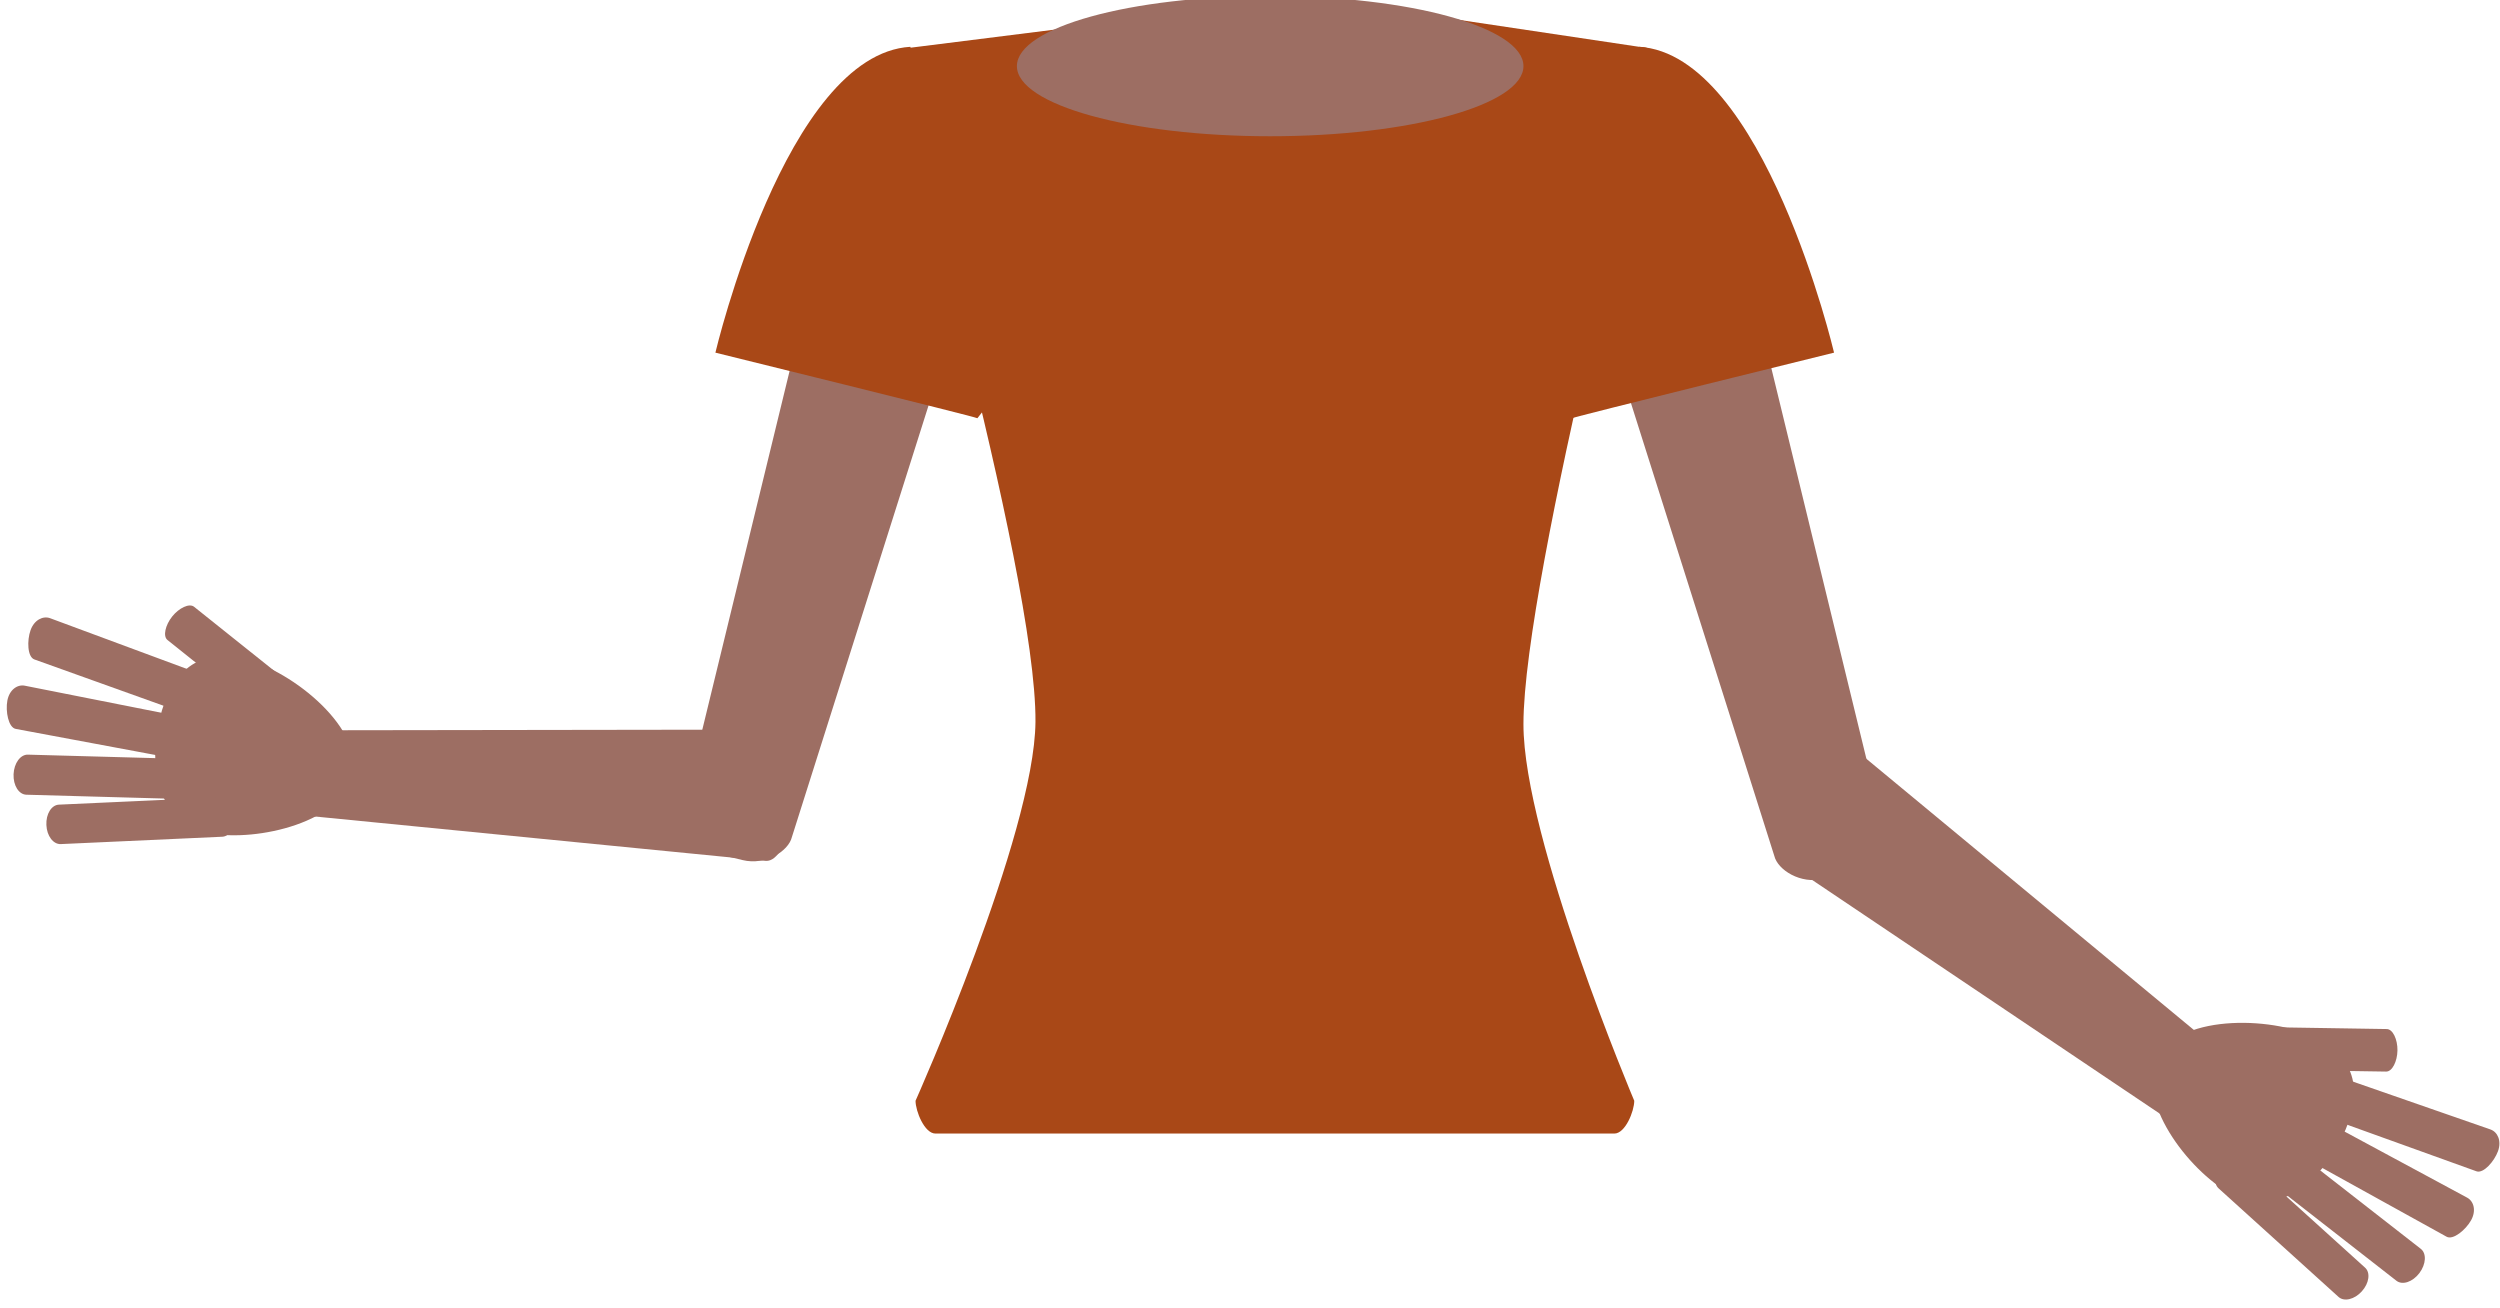
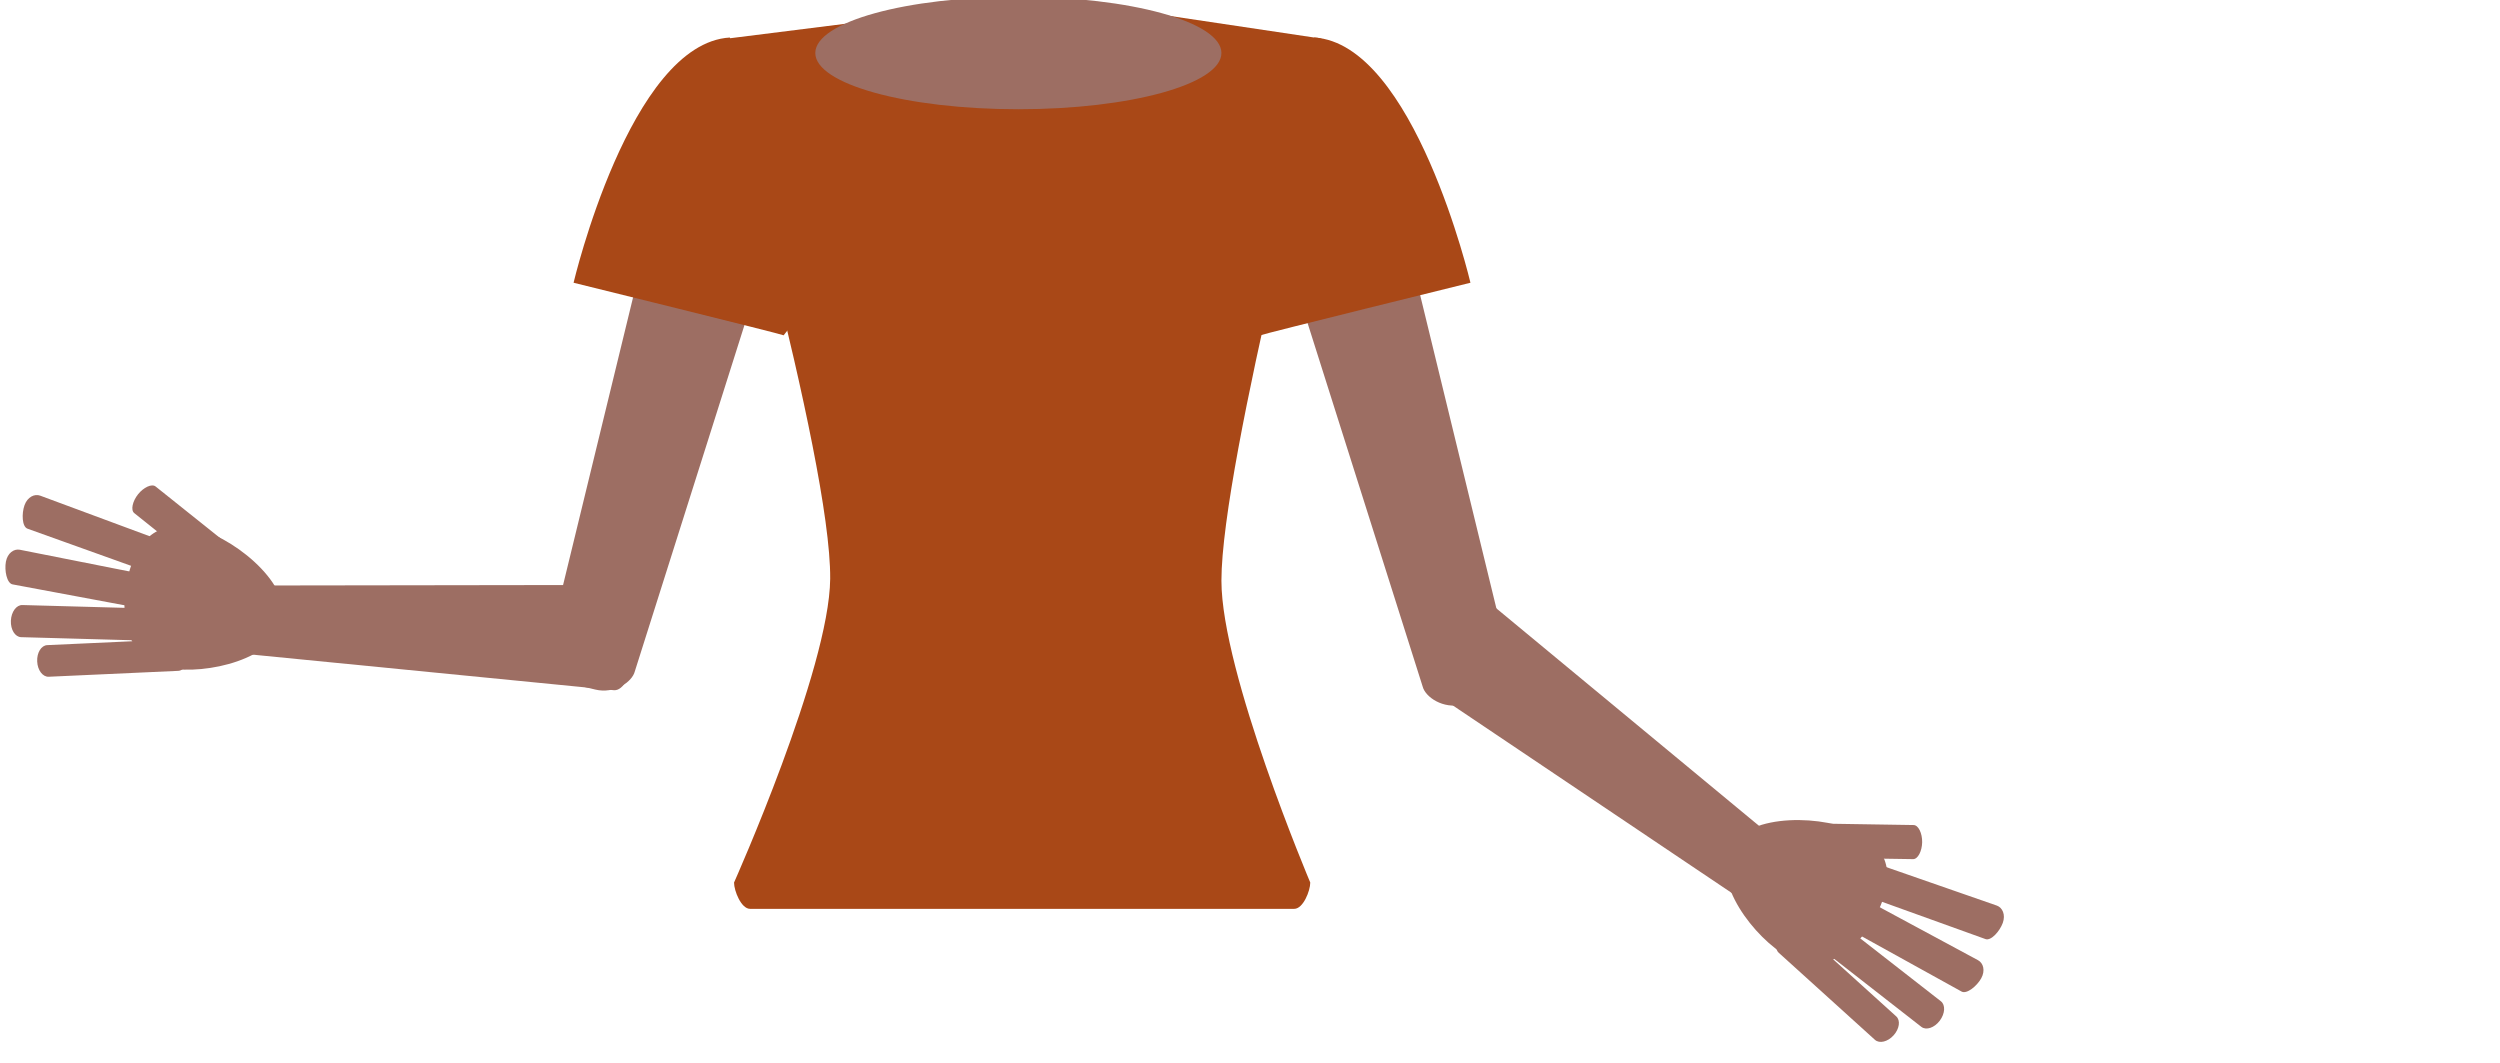
- <svg xmlns="http://www.w3.org/2000/svg" version="1.1" id="Layer_1" x="0px" y="0px" width="160.35px" height="83.854px" viewBox="0 0 160.35 83.854" enable-background="new 0 0 160.35 83.854" xml:space="preserve">
-   <path fill="#9D6E63" d="M50.791,53.693c-0.216,0.896-1.678,1.836-3.165,1.472l-1.795-0.436c-1.489-0.362-2.264-1.846-2.047-2.742  l9.072-37.281c0.218-0.894,1.467-1.359,2.956-0.997l1.796,0.438c1.488,0.362,4.58,3.34,4.364,4.233L50.791,53.693z" />
-   <path fill="#9D6E63" d="M19.222,52.274c-0.741-0.057-2.079-0.82-1.962-2.347l0.137-1.842c0.117-1.529,2.283-1.299,3.024-1.245  l29.629-0.044c0.742,0.056,0.883,2.286,0.768,3.812l-0.142,1.846c-0.114,1.526-0.816,2.819-1.558,2.763L19.222,52.274z" />
+ <svg version="1.1" id="Layer_1" x="0px" y="0px" width="200px" height="85px" viewbox="0 0 160.35 83.854" enable-background="new 0 0 160.35 83.854">
+   <path fill="#9D6E63" d="M50.791,53.693c-0.216,0.896-1.678,1.836-3.165,1.472l-1.795-0.436c-1.489-0.362-2.264-1.846-2.047-2.742l9.072-37.281c0.218-0.894,1.467-1.359,2.956-0.997l1.796,0.438c1.488,0.362,4.58,3.34,4.364,4.233L50.791,53.693z" />
+   <path fill="#9D6E63" d="M19.222,52.274c-0.741-0.057-2.079-0.82-1.962-2.347l0.137-1.842c0.117-1.529,2.283-1.299,3.024-1.245l29.629-0.044c0.742,0.056,0.883,2.286,0.768,3.812l-0.142,1.846c-0.114,1.526-0.816,2.819-1.558,2.763L19.222,52.274z" />
  <g>
-     <path fill="#9D6E63" d="M13.463,53.446c3.053,0.568,8.607-0.73,9.187-3.833c0.58-3.104-4.261-6.856-7.317-7.427   c-3.054-0.571-4.63,1.376-5.21,4.48C9.543,49.77,10.407,52.875,13.463,53.446z" />
-     <path fill="#9D6E63" d="M11.208,48.656c0.472,0.086,1.031-0.806,1.16-1.5l0,0c0.131-0.693-0.11-1.067-0.58-1.154L1.583,43.979   c-0.469-0.09-0.981,0.263-1.111,0.956l0,0c-0.129,0.693,0.069,1.731,0.538,1.817L11.208,48.656z" />
-     <path fill="#9D6E63" d="M11.971,45.797c0.451,0.16,1.147-0.633,1.385-1.297l0,0c0.237-0.666,0.059-1.075-0.392-1.233L3.21,39.65   c-0.45-0.162-1.011,0.105-1.249,0.767l0,0c-0.237,0.664-0.206,1.721,0.243,1.879L11.971,45.797z" />
-     <path fill="#9D6E63" d="M12.121,51.263c0.482,0.014,0.894-0.543,0.922-1.26l0,0c0.03-0.719-0.334-1.299-0.817-1.314L1.793,48.403   c-0.481-0.016-0.892,0.541-0.923,1.258l0,0c-0.027,0.719,0.337,1.295,0.817,1.312L12.121,51.263z" />
-     <path fill="#9D6E63" d="M14.257,53.668c0.479-0.021,0.84-0.598,0.808-1.303l0,0c-0.033-0.705-0.444-1.25-0.922-1.227L3.779,51.61   c-0.475,0.02-0.837,0.598-0.804,1.305l0,0c0.029,0.705,0.443,1.244,0.92,1.225L14.257,53.668z" />
-     <path fill="#9D6E63" d="M17.361,46.342c0.306,0.246,0.964-0.076,1.405-0.627l0,0c0.439-0.549,0.605-1.264,0.301-1.507l-6.619-5.289   c-0.304-0.245-0.964,0.072-1.404,0.623l0,0c-0.44,0.553-0.606,1.266-0.302,1.507L17.361,46.342z" />
+     <path fill="#9D6E63" d="M13.463,53.446c3.053,0.568,8.607-0.73,9.187-3.833c0.58-3.104-4.261-6.856-7.317-7.427c-3.054-0.571-4.63,1.376-5.21,4.48C9.543,49.77,10.407,52.875,13.463,53.446z" />
+     <path fill="#9D6E63" d="M11.208,48.656c0.472,0.086,1.031-0.806,1.16-1.5l0,0c0.131-0.693-0.11-1.067-0.58-1.154L1.583,43.979c-0.469-0.09-0.981,0.263-1.111,0.956l0,0c-0.129,0.693,0.069,1.731,0.538,1.817L11.208,48.656z" />
+     <path fill="#9D6E63" d="M11.971,45.797c0.451,0.16,1.147-0.633,1.385-1.297l0,0c0.237-0.666,0.059-1.075-0.392-1.233L3.21,39.65c-0.45-0.162-1.011,0.105-1.249,0.767l0,0c-0.237,0.664-0.206,1.721,0.243,1.879L11.971,45.797z" />
+     <path fill="#9D6E63" d="M12.121,51.263c0.482,0.014,0.894-0.543,0.922-1.26l0,0c0.03-0.719-0.334-1.299-0.817-1.314L1.793,48.403c-0.481-0.016-0.892,0.541-0.923,1.258l0,0c-0.027,0.719,0.337,1.295,0.817,1.312L12.121,51.263z" />
+     <path fill="#9D6E63" d="M14.257,53.668c0.479-0.021,0.84-0.598,0.808-1.303l0,0c-0.033-0.705-0.444-1.25-0.922-1.227L3.779,51.61c-0.475,0.02-0.837,0.598-0.804,1.305l0,0c0.029,0.705,0.443,1.244,0.92,1.225L14.257,53.668z" />
+     <path fill="#9D6E63" d="M17.361,46.342c0.306,0.246,0.964-0.076,1.405-0.627l0,0c0.439-0.549,0.605-1.264,0.301-1.507l-6.619-5.289c-0.304-0.245-0.964,0.072-1.404,0.623l0,0c-0.44,0.553-0.606,1.266-0.302,1.507L17.361,46.342z" />
  </g>
-   <path fill="#9D6E63" d="M113.804,54.897c0.216,0.894,1.678,1.836,3.164,1.472l1.796-0.437c1.489-0.364,2.264-1.846,2.046-2.744  l-9.071-37.28c-0.218-0.894-1.468-1.359-2.956-0.997l-1.796,0.44c-1.487,0.36-4.581,3.337-4.363,4.233L113.804,54.897z" />
-   <path fill="#9D6E63" d="M139.364,71.992c0.607,0.426,2.122,0.689,3.006-0.563l1.066-1.509c0.883-1.25-0.934-2.454-1.541-2.882  l-22.822-18.895c-0.605-0.428-2.134,1.2-3.019,2.45l-1.064,1.513c-0.883,1.252-1.164,2.695-0.557,3.125L139.364,71.992z" />
+   <path fill="#9D6E63" d="M113.804,54.897c0.216,0.894,1.678,1.836,3.164,1.472l1.796-0.437c1.489-0.364,2.264-1.846,2.046-2.744l-9.071-37.28c-0.218-0.894-1.468-1.359-2.956-0.997l-1.796,0.44c-1.487,0.36-4.581,3.337-4.363,4.233L113.804,54.897z" />
+   <path fill="#9D6E63" d="M139.364,71.992c0.607,0.426,2.122,0.689,3.006-0.563l1.066-1.509c0.883-1.25-0.934-2.454-1.541-2.882l-22.822-18.895c-0.605-0.428-2.134,1.2-3.019,2.45l-1.064,1.513c-0.883,1.252-1.164,2.695-0.557,3.125L139.364,71.992z" />
  <g>
-     <path fill="#9D6E63" d="M143.06,76.561c-2.719-1.505-6.177-6.039-4.646-8.804c1.529-2.763,7.649-2.574,10.37-1.069   c2.718,1.503,2.696,4.008,1.168,6.771C148.421,76.22,145.778,78.065,143.06,76.561z" />
-     <path fill="#9D6E63" d="M147.846,74.301c-0.419-0.231-0.28-1.277,0.061-1.895l0,0c0.341-0.621,0.764-0.753,1.182-0.522l9.16,4.937   c0.418,0.23,0.589,0.826,0.249,1.443l0,0c-0.343,0.619-1.156,1.291-1.572,1.06L147.846,74.301z" />
-     <path fill="#9D6E63" d="M149.077,71.61c-0.45-0.164-0.479-1.219-0.242-1.881l0,0c0.24-0.666,0.637-0.867,1.087-0.701l9.826,3.419   c0.448,0.162,0.713,0.722,0.475,1.386l0,0c-0.241,0.662-0.937,1.457-1.385,1.293L149.077,71.61z" />
-     <path fill="#9D6E63" d="M145.482,75.731c-0.382-0.294-0.344-0.989,0.09-1.558l0,0c0.436-0.572,1.085-0.789,1.467-0.491l8.229,6.417   c0.381,0.296,0.343,0.985-0.09,1.56l0,0c-0.436,0.571-1.083,0.783-1.465,0.493L145.482,75.731z" />
-     <path fill="#9D6E63" d="M142.303,76.224c-0.355-0.321-0.266-0.995,0.208-1.517l0,0c0.474-0.524,1.135-0.68,1.491-0.358l7.694,6.959   c0.355,0.319,0.265,0.995-0.209,1.519l0,0c-0.471,0.524-1.134,0.678-1.49,0.36L142.303,76.224z" />
-     <path fill="#9D6E63" d="M144.573,68.6c-0.391-0.006-0.695-0.67-0.684-1.377l0,0c0.012-0.705,0.336-1.359,0.726-1.354l8.472,0.134   c0.391,0.004,0.697,0.67,0.686,1.373l0,0c-0.012,0.707-0.338,1.363-0.727,1.355L144.573,68.6z" />
+     <path fill="#9D6E63" d="M143.06,76.561c-2.719-1.505-6.177-6.039-4.646-8.804c1.529-2.763,7.649-2.574,10.37-1.069c2.718,1.503,2.696,4.008,1.168,6.771C148.421,76.22,145.778,78.065,143.06,76.561z" />
+     <path fill="#9D6E63" d="M147.846,74.301c-0.419-0.231-0.28-1.277,0.061-1.895l0,0c0.341-0.621,0.764-0.753,1.182-0.522l9.16,4.937c0.418,0.23,0.589,0.826,0.249,1.443l0,0c-0.343,0.619-1.156,1.291-1.572,1.06L147.846,74.301z" />
+     <path fill="#9D6E63" d="M149.077,71.61c-0.45-0.164-0.479-1.219-0.242-1.881l0,0c0.24-0.666,0.637-0.867,1.087-0.701l9.826,3.419c0.448,0.162,0.713,0.722,0.475,1.386l0,0c-0.241,0.662-0.937,1.457-1.385,1.293L149.077,71.61z" />
+     <path fill="#9D6E63" d="M145.482,75.731c-0.382-0.294-0.344-0.989,0.09-1.558l0,0c0.436-0.572,1.085-0.789,1.467-0.491l8.229,6.417c0.381,0.296,0.343,0.985-0.09,1.56l0,0c-0.436,0.571-1.083,0.783-1.465,0.493L145.482,75.731z" />
+     <path fill="#9D6E63" d="M142.303,76.224c-0.355-0.321-0.266-0.995,0.208-1.517l0,0c0.474-0.524,1.135-0.68,1.491-0.358l7.694,6.959c0.355,0.319,0.265,0.995-0.209,1.519l0,0c-0.471,0.524-1.134,0.678-1.49,0.36L142.303,76.224z" />
+     <path fill="#9D6E63" d="M144.573,68.6c-0.391-0.006-0.695-0.67-0.684-1.377l0,0c0.012-0.705,0.336-1.359,0.726-1.354l8.472,0.134c0.391,0.004,0.697,0.67,0.686,1.373l0,0c-0.012,0.707-0.338,1.363-0.727,1.355L144.573,68.6z" />
  </g>
-   <path fill="#A94817" d="M104.821,70.604c0,0.664-0.572,2.103-1.279,2.103h-43.54c-0.706,0-1.279-1.439-1.279-2.103  c0,0,7.626-17.076,7.692-24.296c0.086-9.688-9.287-42.122-9.287-42.122c0-0.664,0.573-1.127,1.28-1.127L84.01-0.157l21.125,3.159  c0.707,0,1.279,0.378,1.279,1.042c0,0-8.702,32.956-8.7,42.41C97.714,53.801,104.821,70.604,104.821,70.604z" />
+   <path fill="#A94817" d="M104.821,70.604c0,0.664-0.572,2.103-1.279,2.103h-43.54c-0.706,0-1.279-1.439-1.279-2.103c0,0,7.626-17.076,7.692-24.296c0.086-9.688-9.287-42.122-9.287-42.122c0-0.664,0.573-1.127,1.28-1.127L84.01-0.157l21.125,3.159c0.707,0,1.279,0.378,1.279,1.042c0,0-8.702,32.956-8.7,42.41C97.714,53.801,104.821,70.604,104.821,70.604z" />
  <path fill="#A94817" d="M105.135,3.002c7.992,0.481,12.501,19.617,12.501,19.617s-16.698,4.115-16.805,4.206l-2.052-2.611" />
  <path fill="#A94817" d="M58.388,3.002c-7.993,0.481-12.502,19.617-12.502,19.617s16.698,4.115,16.804,4.206l2.052-2.611" />
  <ellipse fill="#9D6E63" cx="81.469" cy="4.24" rx="16.245" ry="4.499" />
</svg>
